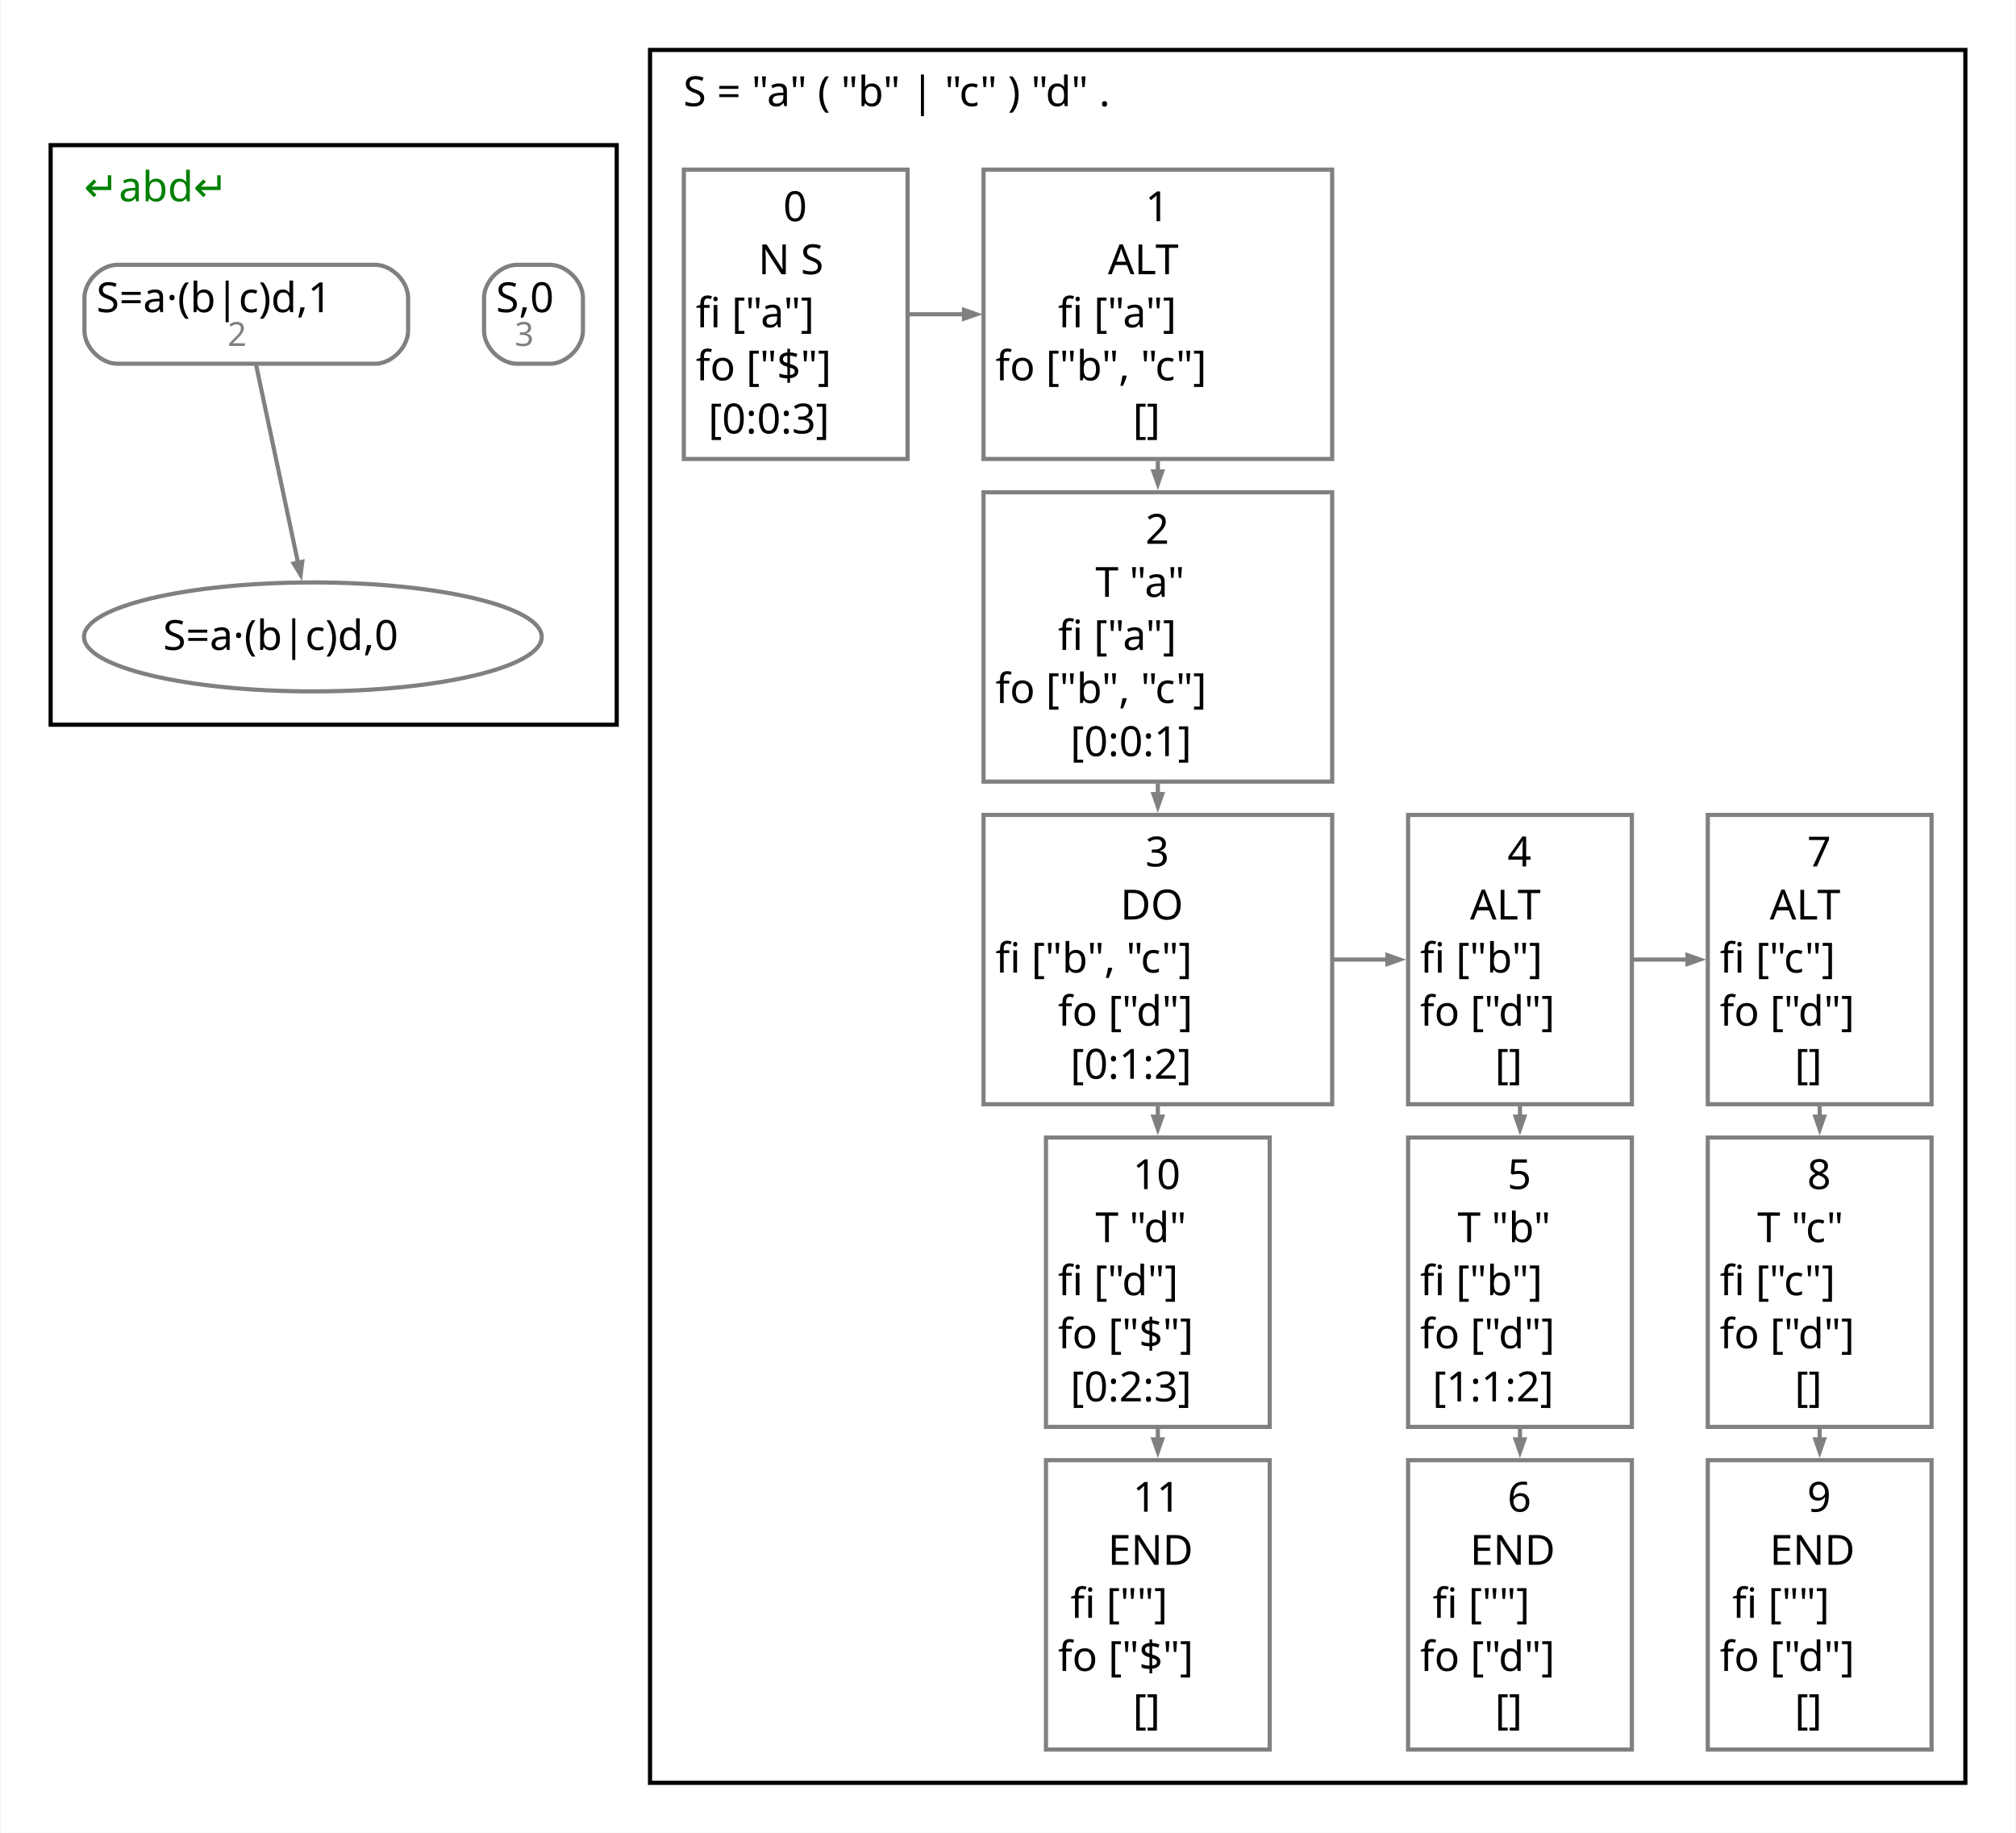
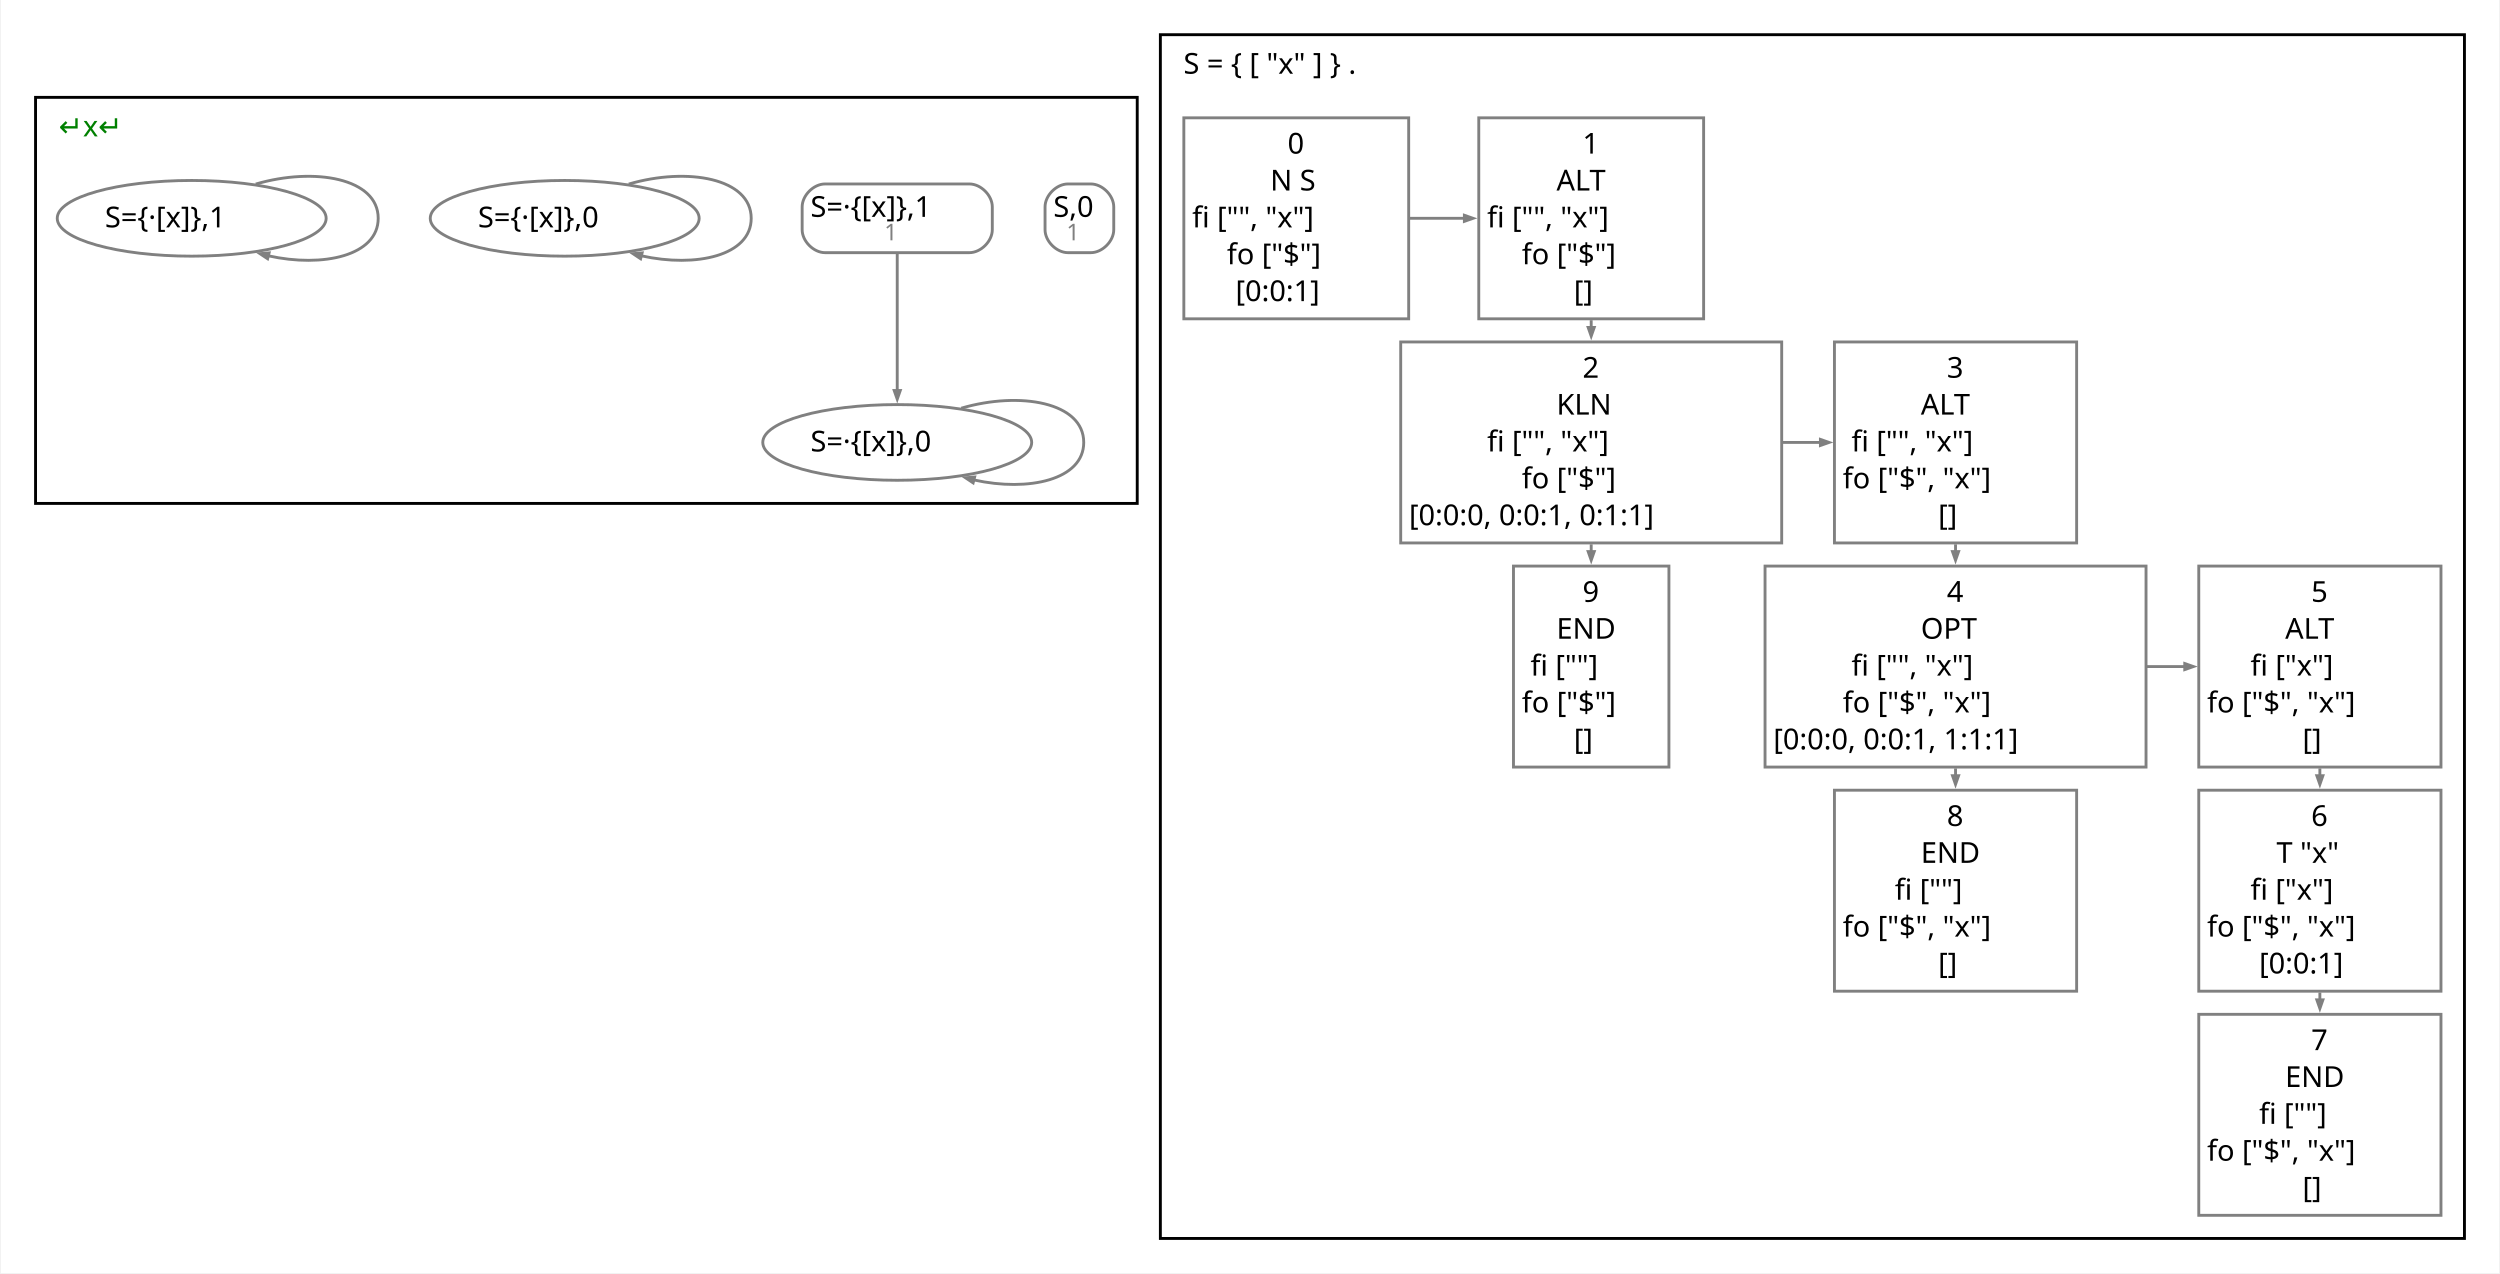
- <svg xmlns="http://www.w3.org/2000/svg" width="484pt" height="440pt" viewBox="0.00 0.00 484.00 440.30">
+ <svg xmlns="http://www.w3.org/2000/svg" width="864pt" height="440pt" viewBox="0.00 0.00 864.00 440.30">
  <g id="graph0" class="graph" transform="scale(1 1) rotate(0) translate(4 436.3)">
-     <polygon fill="white" stroke="none" points="-4,4 -4,-436.3 480,-436.3 480,4 -4,4" />
+     <polygon fill="white" stroke="none" points="-4,4 -4,-436.3 860,-436.3 860,4 -4,4" />
    <g id="clust1" class="cluster">
-       <polygon fill="none" stroke="black" points="8,-262.2 8,-401.43 144,-401.43 144,-262.2 8,-262.2" />
-       <text text-anchor="start" x="16" y="-387.93" font-family="Menlo" font-size="10.00" fill="green">↵abd↵</text>
+       <polygon fill="none" stroke="black" points="8,-262.2 8,-402.63 389,-402.63 389,-262.2 8,-262.2" />
+       <text text-anchor="start" x="16" y="-389.13" font-family="Menlo" font-size="10.00" fill="green">↵x↵</text>
    </g>
    <g id="clust2" class="cluster">
-       <polygon fill="none" stroke="black" points="152,-8 152,-424.3 468,-424.3 468,-8 152,-8" />
-       <text text-anchor="start" x="160" y="-410.8" font-family="Menlo" font-size="10.00">S = "a" ( "b" | "c" ) "d" .</text>
+       <polygon fill="none" stroke="black" points="397,-8 397,-424.3 848,-424.3 848,-8 397,-8" />
+       <text text-anchor="start" x="405" y="-410.8" font-family="Menlo" font-size="10.00">S = { [ "x" ] } .</text>
    </g>
    <g id="node1" class="node">
-       <path fill="none" stroke="gray" d="M127.96,-372.68C127.96,-372.68 120.04,-372.68 120.04,-372.68 116.08,-372.68 112.12,-368.72 112.12,-364.75 112.12,-364.75 112.12,-356.84 112.12,-356.84 112.12,-352.88 116.08,-348.92 120.04,-348.92 120.04,-348.92 127.96,-348.92 127.96,-348.92 131.92,-348.92 135.88,-352.88 135.88,-356.84 135.88,-356.84 135.88,-364.75 135.88,-364.75 135.88,-368.72 131.92,-372.68 127.96,-372.68" />
-       <text text-anchor="start" x="115" y="-361.3" font-family="Menlo" font-size="10.00">S,0</text>
-       <text text-anchor="start" x="119.5" y="-353.19" font-family="Menlo" font-size="8.00" fill="gray"> 3</text>
+       <path fill="none" stroke="gray" d="M372.96,-372.68C372.96,-372.68 365.04,-372.68 365.04,-372.68 361.08,-372.68 357.12,-368.72 357.12,-364.75 357.12,-364.75 357.12,-356.84 357.12,-356.84 357.12,-352.88 361.08,-348.92 365.04,-348.92 365.04,-348.92 372.96,-348.92 372.96,-348.92 376.92,-348.92 380.88,-352.88 380.88,-356.84 380.88,-356.84 380.88,-364.75 380.88,-364.75 380.88,-368.72 376.92,-372.68 372.96,-372.68" />
+       <text text-anchor="start" x="360" y="-361.3" font-family="Menlo" font-size="10.00">S,0</text>
+       <text text-anchor="start" x="364.5" y="-353.19" font-family="Menlo" font-size="8.00" fill="gray"> 1</text>
    </g>
    <g id="node2" class="node">
-       <path fill="none" stroke="gray" d="M85.96,-372.68C85.96,-372.68 24.04,-372.68 24.04,-372.68 20.08,-372.68 16.12,-368.72 16.12,-364.75 16.12,-364.75 16.12,-356.84 16.12,-356.84 16.12,-352.88 20.08,-348.92 24.04,-348.92 24.04,-348.92 85.96,-348.92 85.96,-348.92 89.92,-348.92 93.88,-352.88 93.88,-356.84 93.88,-356.84 93.88,-364.75 93.88,-364.75 93.88,-368.72 89.92,-372.68 85.96,-372.68" />
-       <text text-anchor="start" x="19" y="-361.3" font-family="Menlo" font-size="10.00">S=a·(b|c)d,1</text>
-       <text text-anchor="start" x="50.5" y="-353.19" font-family="Menlo" font-size="8.00" fill="gray"> 2</text>
+       <ellipse fill="none" stroke="gray" cx="306" cy="-283.29" rx="46.5" ry="13.09" />
+       <text text-anchor="start" x="276" y="-280.16" font-family="Menlo" font-size="10.00">S=·{[x]},0</text>
+     </g>
+     <g id="edge1" class="edge">
+       <path fill="none" stroke="gray" d="M328.14,-295.13C348.53,-301.09 370.5,-297.14 370.5,-283.29 370.5,-270.41 351.51,-266.09 332.46,-270.33" />
+       <polygon fill="gray" stroke="gray" points="332.25,-269.3 329.61,-271.06 332.77,-271.33 332.25,-269.3" />
    </g>
    <g id="node3" class="node">
-       <ellipse fill="none" stroke="gray" cx="71" cy="-283.29" rx="54.98" ry="13.09" />
-       <text text-anchor="start" x="35" y="-280.16" font-family="Menlo" font-size="10.00">S=a·(b|c)d,0</text>
+       <path fill="none" stroke="gray" d="M330.96,-372.68C330.96,-372.68 281.04,-372.68 281.04,-372.68 277.08,-372.68 273.12,-368.72 273.12,-364.75 273.12,-364.75 273.12,-356.84 273.12,-356.84 273.12,-352.88 277.08,-348.92 281.04,-348.92 281.04,-348.92 330.96,-348.92 330.96,-348.92 334.92,-348.92 338.88,-352.88 338.88,-356.84 338.88,-356.84 338.88,-364.75 338.88,-364.75 338.88,-368.72 334.92,-372.68 330.96,-372.68" />
+       <text text-anchor="start" x="276" y="-361.3" font-family="Menlo" font-size="10.00">S=·{[x]},1</text>
+       <text text-anchor="start" x="301.5" y="-353.19" font-family="Menlo" font-size="8.00" fill="gray"> 1</text>
    </g>
-     <g id="edge1" class="edge">
-       <path fill="none" stroke="gray" d="M57.36,-348.65C60.02,-336.09 64.38,-315.52 67.45,-301.02" />
-       <polygon fill="gray" stroke="gray" points="68.45,-301.36 68.05,-298.21 66.4,-300.93 68.45,-301.36" />
+     <g id="edge2" class="edge">
+       <path fill="none" stroke="gray" d="M306,-348.65C306,-336.09 306,-315.52 306,-301.02" />
+       <polygon fill="gray" stroke="gray" points="307.05,-301.24 306,-298.24 304.95,-301.24 307.05,-301.24" />
    </g>
    <g id="node4" class="node">
-       <polygon fill="none" stroke="gray" points="213.88,-395.55 160.12,-395.55 160.12,-326.04 213.88,-326.04 213.88,-395.55" />
-       <text text-anchor="start" x="184" y="-383.17" font-family="Menlo" font-size="10.00">0</text>
-       <text text-anchor="start" x="178" y="-370.42" font-family="Menlo" font-size="10.00">N S</text>
-       <text text-anchor="start" x="163" y="-357.67" font-family="Menlo" font-size="10.00">fi ["a"]</text>
-       <text text-anchor="start" x="163" y="-344.92" font-family="Menlo" font-size="10.00">fo ["$"]</text>
-       <text text-anchor="start" x="166" y="-332.17" font-family="Menlo" font-size="10.00">[0:0:3]</text>
+       <ellipse fill="none" stroke="gray" cx="191" cy="-360.8" rx="46.5" ry="13.09" />
+       <text text-anchor="start" x="161" y="-357.67" font-family="Menlo" font-size="10.00">S={·[x]},0</text>
+     </g>
+     <g id="edge3" class="edge">
+       <path fill="none" stroke="gray" d="M213.14,-372.64C233.53,-378.6 255.5,-374.65 255.5,-360.8 255.5,-347.92 236.51,-343.6 217.46,-347.84" />
+       <polygon fill="gray" stroke="gray" points="217.25,-346.81 214.61,-348.57 217.77,-348.84 217.25,-346.81" />
    </g>
    <g id="node5" class="node">
-       <polygon fill="none" stroke="gray" points="315.88,-395.55 232.12,-395.55 232.12,-326.04 315.88,-326.04 315.88,-395.55" />
-       <text text-anchor="start" x="271" y="-383.17" font-family="Menlo" font-size="10.00">1</text>
-       <text text-anchor="start" x="262" y="-370.42" font-family="Menlo" font-size="10.00">ALT </text>
-       <text text-anchor="start" x="250" y="-357.67" font-family="Menlo" font-size="10.00">fi ["a"]</text>
-       <text text-anchor="start" x="235" y="-344.92" font-family="Menlo" font-size="10.00">fo ["b", "c"]</text>
-       <text text-anchor="start" x="268" y="-332.17" font-family="Menlo" font-size="10.00">[]</text>
+       <ellipse fill="none" stroke="gray" cx="62" cy="-360.8" rx="46.5" ry="13.09" />
+       <text text-anchor="start" x="32" y="-357.67" font-family="Menlo" font-size="10.00">S={·[x]},1</text>
+     </g>
+     <g id="edge4" class="edge">
+       <path fill="none" stroke="gray" d="M84.14,-372.64C104.53,-378.6 126.5,-374.65 126.5,-360.8 126.5,-347.92 107.51,-343.6 88.46,-347.84" />
+       <polygon fill="gray" stroke="gray" points="88.25,-346.81 85.61,-348.57 88.77,-348.84 88.25,-346.81" />
+     </g>
+     <g id="node6" class="node">
+       <polygon fill="none" stroke="gray" points="482.88,-395.55 405.12,-395.55 405.12,-326.04 482.88,-326.04 482.88,-395.55" />
+       <text text-anchor="start" x="441" y="-383.17" font-family="Menlo" font-size="10.00">0</text>
+       <text text-anchor="start" x="435" y="-370.42" font-family="Menlo" font-size="10.00">N S</text>
+       <text text-anchor="start" x="408" y="-357.67" font-family="Menlo" font-size="10.00">fi ["", "x"]</text>
+       <text text-anchor="start" x="420" y="-344.92" font-family="Menlo" font-size="10.00">fo ["$"]</text>
+       <text text-anchor="start" x="423" y="-332.17" font-family="Menlo" font-size="10.00">[0:0:1]</text>
+     </g>
+     <g id="node7" class="node">
+       <polygon fill="none" stroke="gray" points="584.88,-395.55 507.12,-395.55 507.12,-326.04 584.88,-326.04 584.88,-395.55" />
+       <text text-anchor="start" x="543" y="-383.17" font-family="Menlo" font-size="10.00">1</text>
+       <text text-anchor="start" x="534" y="-370.42" font-family="Menlo" font-size="10.00">ALT </text>
+       <text text-anchor="start" x="510" y="-357.67" font-family="Menlo" font-size="10.00">fi ["", "x"]</text>
+       <text text-anchor="start" x="522" y="-344.92" font-family="Menlo" font-size="10.00">fo ["$"]</text>
+       <text text-anchor="start" x="540" y="-332.17" font-family="Menlo" font-size="10.00">[]</text>
+     </g>
+     <g id="edge13" class="edge">
+       <path fill="none" stroke="gray" d="M483.05,-360.8C489.44,-360.8 495.83,-360.8 502.23,-360.8" />
+       <polygon fill="gray" stroke="gray" points="502.14,-361.85 505.14,-360.8 502.14,-359.75 502.14,-361.85" />
+     </g>
+     <g id="node8" class="node">
+       <polygon fill="none" stroke="gray" points="611.88,-318.04 480.12,-318.04 480.12,-248.53 611.88,-248.53 611.88,-318.04" />
+       <text text-anchor="start" x="543" y="-305.66" font-family="Menlo" font-size="10.00">2</text>
+       <text text-anchor="start" x="534" y="-292.91" font-family="Menlo" font-size="10.00">KLN </text>
+       <text text-anchor="start" x="510" y="-280.16" font-family="Menlo" font-size="10.00">fi ["", "x"]</text>
+       <text text-anchor="start" x="522" y="-267.41" font-family="Menlo" font-size="10.00">fo ["$"]</text>
+       <text text-anchor="start" x="483" y="-254.66" font-family="Menlo" font-size="10.00">[0:0:0, 0:0:1, 0:1:1]</text>
    </g>
    <g id="edge12" class="edge">
-       <path fill="none" stroke="gray" d="M214.19,-360.8C218.63,-360.8 223.07,-360.8 227.51,-360.8" />
-       <polygon fill="gray" stroke="gray" points="227.43,-361.85 230.43,-360.8 227.43,-359.75 227.43,-361.85" />
+       <path fill="none" stroke="gray" d="M546,-325.57C546,-324.7 546,-323.82 546,-322.94" />
+       <polygon fill="gray" stroke="gray" points="547.05,-323.05 546,-320.05 544.95,-323.05 547.05,-323.05" />
    </g>
-     <g id="node6" class="node">
-       <polygon fill="none" stroke="gray" points="315.88,-318.04 232.12,-318.04 232.12,-248.53 315.88,-248.53 315.88,-318.04" />
-       <text text-anchor="start" x="271" y="-305.66" font-family="Menlo" font-size="10.00">2</text>
-       <text text-anchor="start" x="259" y="-292.91" font-family="Menlo" font-size="10.00">T "a"</text>
-       <text text-anchor="start" x="250" y="-280.16" font-family="Menlo" font-size="10.00">fi ["a"]</text>
-       <text text-anchor="start" x="235" y="-267.41" font-family="Menlo" font-size="10.00">fo ["b", "c"]</text>
-       <text text-anchor="start" x="253" y="-254.66" font-family="Menlo" font-size="10.00">[0:0:1]</text>
+     <g id="node9" class="node">
+       <polygon fill="none" stroke="gray" points="572.88,-240.53 519.12,-240.53 519.12,-171.02 572.88,-171.02 572.88,-240.53" />
+       <text text-anchor="start" x="543" y="-228.15" font-family="Menlo" font-size="10.00">9</text>
+       <text text-anchor="start" x="534" y="-215.4" font-family="Menlo" font-size="10.00">END </text>
+       <text text-anchor="start" x="525" y="-202.65" font-family="Menlo" font-size="10.00">fi [""]</text>
+       <text text-anchor="start" x="522" y="-189.9" font-family="Menlo" font-size="10.00">fo ["$"]</text>
+       <text text-anchor="start" x="540" y="-177.15" font-family="Menlo" font-size="10.00">[]</text>
+     </g>
+     <g id="edge5" class="edge">
+       <path fill="none" stroke="gray" d="M546,-248.06C546,-247.19 546,-246.31 546,-245.43" />
+       <polygon fill="gray" stroke="gray" points="547.05,-245.54 546,-242.54 544.95,-245.54 547.05,-245.54" />
+     </g>
+     <g id="node10" class="node">
+       <polygon fill="none" stroke="gray" points="713.88,-318.04 630.12,-318.04 630.12,-248.53 713.88,-248.53 713.88,-318.04" />
+       <text text-anchor="start" x="669" y="-305.66" font-family="Menlo" font-size="10.00">3</text>
+       <text text-anchor="start" x="660" y="-292.91" font-family="Menlo" font-size="10.00">ALT </text>
+       <text text-anchor="start" x="636" y="-280.16" font-family="Menlo" font-size="10.00">fi ["", "x"]</text>
+       <text text-anchor="start" x="633" y="-267.41" font-family="Menlo" font-size="10.00">fo ["$", "x"]</text>
+       <text text-anchor="start" x="666" y="-254.66" font-family="Menlo" font-size="10.00">[]</text>
    </g>
    <g id="edge11" class="edge">
-       <path fill="none" stroke="gray" d="M274,-325.57C274,-324.7 274,-323.82 274,-322.94" />
-       <polygon fill="gray" stroke="gray" points="275.05,-323.05 274,-320.05 272.95,-323.05 275.05,-323.05" />
+       <path fill="none" stroke="gray" d="M611.95,-283.29C616.41,-283.29 620.87,-283.29 625.32,-283.29" />
+       <polygon fill="gray" stroke="gray" points="625.27,-284.34 628.27,-283.29 625.27,-282.24 625.27,-284.34" />
    </g>
-     <g id="node7" class="node">
-       <polygon fill="none" stroke="gray" points="315.88,-240.53 232.12,-240.53 232.12,-171.02 315.88,-171.02 315.88,-240.53" />
-       <text text-anchor="start" x="271" y="-228.15" font-family="Menlo" font-size="10.00">3</text>
-       <text text-anchor="start" x="265" y="-215.4" font-family="Menlo" font-size="10.00">DO </text>
-       <text text-anchor="start" x="235" y="-202.65" font-family="Menlo" font-size="10.00">fi ["b", "c"]</text>
-       <text text-anchor="start" x="250" y="-189.9" font-family="Menlo" font-size="10.00">fo ["d"]</text>
-       <text text-anchor="start" x="253" y="-177.15" font-family="Menlo" font-size="10.00">[0:1:2]</text>
+     <g id="node11" class="node">
+       <polygon fill="none" stroke="gray" points="737.88,-240.53 606.12,-240.53 606.12,-171.02 737.88,-171.02 737.88,-240.53" />
+       <text text-anchor="start" x="669" y="-228.15" font-family="Menlo" font-size="10.00">4</text>
+       <text text-anchor="start" x="660" y="-215.4" font-family="Menlo" font-size="10.00">OPT </text>
+       <text text-anchor="start" x="636" y="-202.65" font-family="Menlo" font-size="10.00">fi ["", "x"]</text>
+       <text text-anchor="start" x="633" y="-189.9" font-family="Menlo" font-size="10.00">fo ["$", "x"]</text>
+       <text text-anchor="start" x="609" y="-177.15" font-family="Menlo" font-size="10.00">[0:0:0, 0:0:1, 1:1:1]</text>
    </g>
    <g id="edge10" class="edge">
-       <path fill="none" stroke="gray" d="M274,-248.06C274,-247.19 274,-246.31 274,-245.43" />
-       <polygon fill="gray" stroke="gray" points="275.05,-245.54 274,-242.54 272.95,-245.54 275.05,-245.54" />
+       <path fill="none" stroke="gray" d="M672,-248.06C672,-247.19 672,-246.31 672,-245.43" />
+       <polygon fill="gray" stroke="gray" points="673.05,-245.54 672,-242.54 670.95,-245.54 673.05,-245.54" />
    </g>
-     <g id="node8" class="node">
-       <polygon fill="none" stroke="gray" points="300.88,-163.02 247.12,-163.02 247.12,-93.51 300.88,-93.51 300.88,-163.02" />
-       <text text-anchor="start" x="268" y="-150.64" font-family="Menlo" font-size="10.00">10</text>
-       <text text-anchor="start" x="259" y="-137.89" font-family="Menlo" font-size="10.00">T "d"</text>
-       <text text-anchor="start" x="250" y="-125.14" font-family="Menlo" font-size="10.00">fi ["d"]</text>
-       <text text-anchor="start" x="250" y="-112.39" font-family="Menlo" font-size="10.00">fo ["$"]</text>
-       <text text-anchor="start" x="253" y="-99.64" font-family="Menlo" font-size="10.00">[0:2:3]</text>
+     <g id="node12" class="node">
+       <polygon fill="none" stroke="gray" points="713.88,-163.02 630.12,-163.02 630.12,-93.51 713.88,-93.51 713.88,-163.02" />
+       <text text-anchor="start" x="669" y="-150.64" font-family="Menlo" font-size="10.00">8</text>
+       <text text-anchor="start" x="660" y="-137.89" font-family="Menlo" font-size="10.00">END </text>
+       <text text-anchor="start" x="651" y="-125.14" font-family="Menlo" font-size="10.00">fi [""]</text>
+       <text text-anchor="start" x="633" y="-112.39" font-family="Menlo" font-size="10.00">fo ["$", "x"]</text>
+       <text text-anchor="start" x="666" y="-99.64" font-family="Menlo" font-size="10.00">[]</text>
    </g>
-     <g id="edge3" class="edge">
-       <path fill="none" stroke="gray" d="M274,-170.55C274,-169.68 274,-168.8 274,-167.92" />
-       <polygon fill="gray" stroke="gray" points="275.05,-168.03 274,-165.03 272.95,-168.03 275.05,-168.03" />
+     <g id="edge6" class="edge">
+       <path fill="none" stroke="gray" d="M672,-170.55C672,-169.68 672,-168.8 672,-167.92" />
+       <polygon fill="gray" stroke="gray" points="673.05,-168.03 672,-165.03 670.95,-168.03 673.05,-168.03" />
    </g>
-     <g id="node10" class="node">
-       <polygon fill="none" stroke="gray" points="387.88,-240.53 334.12,-240.53 334.12,-171.02 387.88,-171.02 387.88,-240.53" />
-       <text text-anchor="start" x="358" y="-228.15" font-family="Menlo" font-size="10.00">4</text>
-       <text text-anchor="start" x="349" y="-215.4" font-family="Menlo" font-size="10.00">ALT </text>
-       <text text-anchor="start" x="337" y="-202.65" font-family="Menlo" font-size="10.00">fi ["b"]</text>
-       <text text-anchor="start" x="337" y="-189.9" font-family="Menlo" font-size="10.00">fo ["d"]</text>
-       <text text-anchor="start" x="355" y="-177.15" font-family="Menlo" font-size="10.00">[]</text>
+     <g id="node13" class="node">
+       <polygon fill="none" stroke="gray" points="839.88,-240.53 756.12,-240.53 756.12,-171.02 839.88,-171.02 839.88,-240.53" />
+       <text text-anchor="start" x="795" y="-228.15" font-family="Menlo" font-size="10.00">5</text>
+       <text text-anchor="start" x="786" y="-215.4" font-family="Menlo" font-size="10.00">ALT </text>
+       <text text-anchor="start" x="774" y="-202.65" font-family="Menlo" font-size="10.00">fi ["x"]</text>
+       <text text-anchor="start" x="759" y="-189.9" font-family="Menlo" font-size="10.00">fo ["$", "x"]</text>
+       <text text-anchor="start" x="792" y="-177.15" font-family="Menlo" font-size="10.00">[]</text>
    </g>
    <g id="edge9" class="edge">
-       <path fill="none" stroke="gray" d="M316.14,-205.78C320.52,-205.78 324.9,-205.78 329.28,-205.78" />
-       <polygon fill="gray" stroke="gray" points="329.15,-206.83 332.15,-205.78 329.15,-204.73 329.15,-206.83" />
+       <path fill="none" stroke="gray" d="M737.95,-205.78C742.41,-205.78 746.87,-205.78 751.32,-205.78" />
+       <polygon fill="gray" stroke="gray" points="751.27,-206.83 754.27,-205.78 751.27,-204.73 751.27,-206.83" />
    </g>
-     <g id="node9" class="node">
-       <polygon fill="none" stroke="gray" points="300.88,-85.51 247.12,-85.51 247.12,-16 300.88,-16 300.88,-85.51" />
-       <text text-anchor="start" x="268" y="-73.13" font-family="Menlo" font-size="10.00">11</text>
-       <text text-anchor="start" x="262" y="-60.38" font-family="Menlo" font-size="10.00">END </text>
-       <text text-anchor="start" x="253" y="-47.63" font-family="Menlo" font-size="10.00">fi [""]</text>
-       <text text-anchor="start" x="250" y="-34.88" font-family="Menlo" font-size="10.00">fo ["$"]</text>
-       <text text-anchor="start" x="268" y="-22.13" font-family="Menlo" font-size="10.00">[]</text>
-     </g>
-     <g id="edge2" class="edge">
-       <path fill="none" stroke="gray" d="M274,-93.04C274,-92.17 274,-91.29 274,-90.41" />
-       <polygon fill="gray" stroke="gray" points="275.05,-90.52 274,-87.52 272.95,-90.52 275.05,-90.52" />
-     </g>
-     <g id="node11" class="node">
-       <polygon fill="none" stroke="gray" points="387.88,-163.02 334.12,-163.02 334.12,-93.51 387.88,-93.51 387.88,-163.02" />
-       <text text-anchor="start" x="358" y="-150.64" font-family="Menlo" font-size="10.00">5</text>
-       <text text-anchor="start" x="346" y="-137.89" font-family="Menlo" font-size="10.00">T "b"</text>
-       <text text-anchor="start" x="337" y="-125.14" font-family="Menlo" font-size="10.00">fi ["b"]</text>
-       <text text-anchor="start" x="337" y="-112.39" font-family="Menlo" font-size="10.00">fo ["d"]</text>
-       <text text-anchor="start" x="340" y="-99.64" font-family="Menlo" font-size="10.00">[1:1:2]</text>
-     </g>
-     <g id="edge5" class="edge">
-       <path fill="none" stroke="gray" d="M361,-170.55C361,-169.68 361,-168.8 361,-167.92" />
-       <polygon fill="gray" stroke="gray" points="362.05,-168.03 361,-165.03 359.95,-168.03 362.05,-168.03" />
-     </g>
-     <g id="node13" class="node">
-       <polygon fill="none" stroke="gray" points="459.88,-240.53 406.12,-240.53 406.12,-171.02 459.88,-171.02 459.88,-240.53" />
-       <text text-anchor="start" x="430" y="-228.15" font-family="Menlo" font-size="10.00">7</text>
-       <text text-anchor="start" x="421" y="-215.4" font-family="Menlo" font-size="10.00">ALT </text>
-       <text text-anchor="start" x="409" y="-202.65" font-family="Menlo" font-size="10.00">fi ["c"]</text>
-       <text text-anchor="start" x="409" y="-189.9" font-family="Menlo" font-size="10.00">fo ["d"]</text>
-       <text text-anchor="start" x="427" y="-177.15" font-family="Menlo" font-size="10.00">[]</text>
+     <g id="node14" class="node">
+       <polygon fill="none" stroke="gray" points="839.88,-163.02 756.12,-163.02 756.12,-93.51 839.88,-93.51 839.88,-163.02" />
+       <text text-anchor="start" x="795" y="-150.64" font-family="Menlo" font-size="10.00">6</text>
+       <text text-anchor="start" x="783" y="-137.89" font-family="Menlo" font-size="10.00">T "x"</text>
+       <text text-anchor="start" x="774" y="-125.14" font-family="Menlo" font-size="10.00">fi ["x"]</text>
+       <text text-anchor="start" x="759" y="-112.39" font-family="Menlo" font-size="10.00">fo ["$", "x"]</text>
+       <text text-anchor="start" x="777" y="-99.64" font-family="Menlo" font-size="10.00">[0:0:1]</text>
    </g>
    <g id="edge8" class="edge">
-       <path fill="none" stroke="gray" d="M388.28,-205.78C392.65,-205.78 397.02,-205.78 401.38,-205.78" />
-       <polygon fill="gray" stroke="gray" points="401.24,-206.83 404.24,-205.78 401.24,-204.73 401.24,-206.83" />
+       <path fill="none" stroke="gray" d="M798,-170.55C798,-169.68 798,-168.8 798,-167.92" />
+       <polygon fill="gray" stroke="gray" points="799.05,-168.03 798,-165.03 796.95,-168.03 799.05,-168.03" />
    </g>
-     <g id="node12" class="node">
-       <polygon fill="none" stroke="gray" points="387.88,-85.51 334.12,-85.51 334.12,-16 387.88,-16 387.88,-85.51" />
-       <text text-anchor="start" x="358" y="-73.13" font-family="Menlo" font-size="10.00">6</text>
-       <text text-anchor="start" x="349" y="-60.38" font-family="Menlo" font-size="10.00">END </text>
-       <text text-anchor="start" x="340" y="-47.63" font-family="Menlo" font-size="10.00">fi [""]</text>
-       <text text-anchor="start" x="337" y="-34.88" font-family="Menlo" font-size="10.00">fo ["d"]</text>
-       <text text-anchor="start" x="355" y="-22.13" font-family="Menlo" font-size="10.00">[]</text>
-     </g>
-     <g id="edge4" class="edge">
-       <path fill="none" stroke="gray" d="M361,-93.04C361,-92.17 361,-91.29 361,-90.41" />
-       <polygon fill="gray" stroke="gray" points="362.05,-90.52 361,-87.52 359.95,-90.52 362.05,-90.52" />
-     </g>
-     <g id="node14" class="node">
-       <polygon fill="none" stroke="gray" points="459.88,-163.02 406.12,-163.02 406.12,-93.51 459.88,-93.51 459.88,-163.02" />
-       <text text-anchor="start" x="430" y="-150.64" font-family="Menlo" font-size="10.00">8</text>
-       <text text-anchor="start" x="418" y="-137.89" font-family="Menlo" font-size="10.00">T "c"</text>
-       <text text-anchor="start" x="409" y="-125.14" font-family="Menlo" font-size="10.00">fi ["c"]</text>
-       <text text-anchor="start" x="409" y="-112.39" font-family="Menlo" font-size="10.00">fo ["d"]</text>
-       <text text-anchor="start" x="427" y="-99.64" font-family="Menlo" font-size="10.00">[]</text>
+     <g id="node15" class="node">
+       <polygon fill="none" stroke="gray" points="839.88,-85.51 756.12,-85.51 756.12,-16 839.88,-16 839.88,-85.51" />
+       <text text-anchor="start" x="795" y="-73.13" font-family="Menlo" font-size="10.00">7</text>
+       <text text-anchor="start" x="786" y="-60.38" font-family="Menlo" font-size="10.00">END </text>
+       <text text-anchor="start" x="777" y="-47.63" font-family="Menlo" font-size="10.00">fi [""]</text>
+       <text text-anchor="start" x="759" y="-34.88" font-family="Menlo" font-size="10.00">fo ["$", "x"]</text>
+       <text text-anchor="start" x="792" y="-22.13" font-family="Menlo" font-size="10.00">[]</text>
    </g>
    <g id="edge7" class="edge">
-       <path fill="none" stroke="gray" d="M433,-170.55C433,-169.68 433,-168.8 433,-167.92" />
-       <polygon fill="gray" stroke="gray" points="434.05,-168.03 433,-165.03 431.95,-168.03 434.05,-168.03" />
-     </g>
-     <g id="node15" class="node">
-       <polygon fill="none" stroke="gray" points="459.88,-85.51 406.12,-85.51 406.12,-16 459.88,-16 459.88,-85.51" />
-       <text text-anchor="start" x="430" y="-73.13" font-family="Menlo" font-size="10.00">9</text>
-       <text text-anchor="start" x="421" y="-60.38" font-family="Menlo" font-size="10.00">END </text>
-       <text text-anchor="start" x="412" y="-47.63" font-family="Menlo" font-size="10.00">fi [""]</text>
-       <text text-anchor="start" x="409" y="-34.88" font-family="Menlo" font-size="10.00">fo ["d"]</text>
-       <text text-anchor="start" x="427" y="-22.13" font-family="Menlo" font-size="10.00">[]</text>
-     </g>
-     <g id="edge6" class="edge">
-       <path fill="none" stroke="gray" d="M433,-93.04C433,-92.17 433,-91.29 433,-90.41" />
-       <polygon fill="gray" stroke="gray" points="434.05,-90.52 433,-87.52 431.95,-90.52 434.05,-90.52" />
+       <path fill="none" stroke="gray" d="M798,-93.04C798,-92.17 798,-91.29 798,-90.41" />
+       <polygon fill="gray" stroke="gray" points="799.05,-90.52 798,-87.52 796.95,-90.52 799.05,-90.52" />
    </g>
  </g>
</svg>
